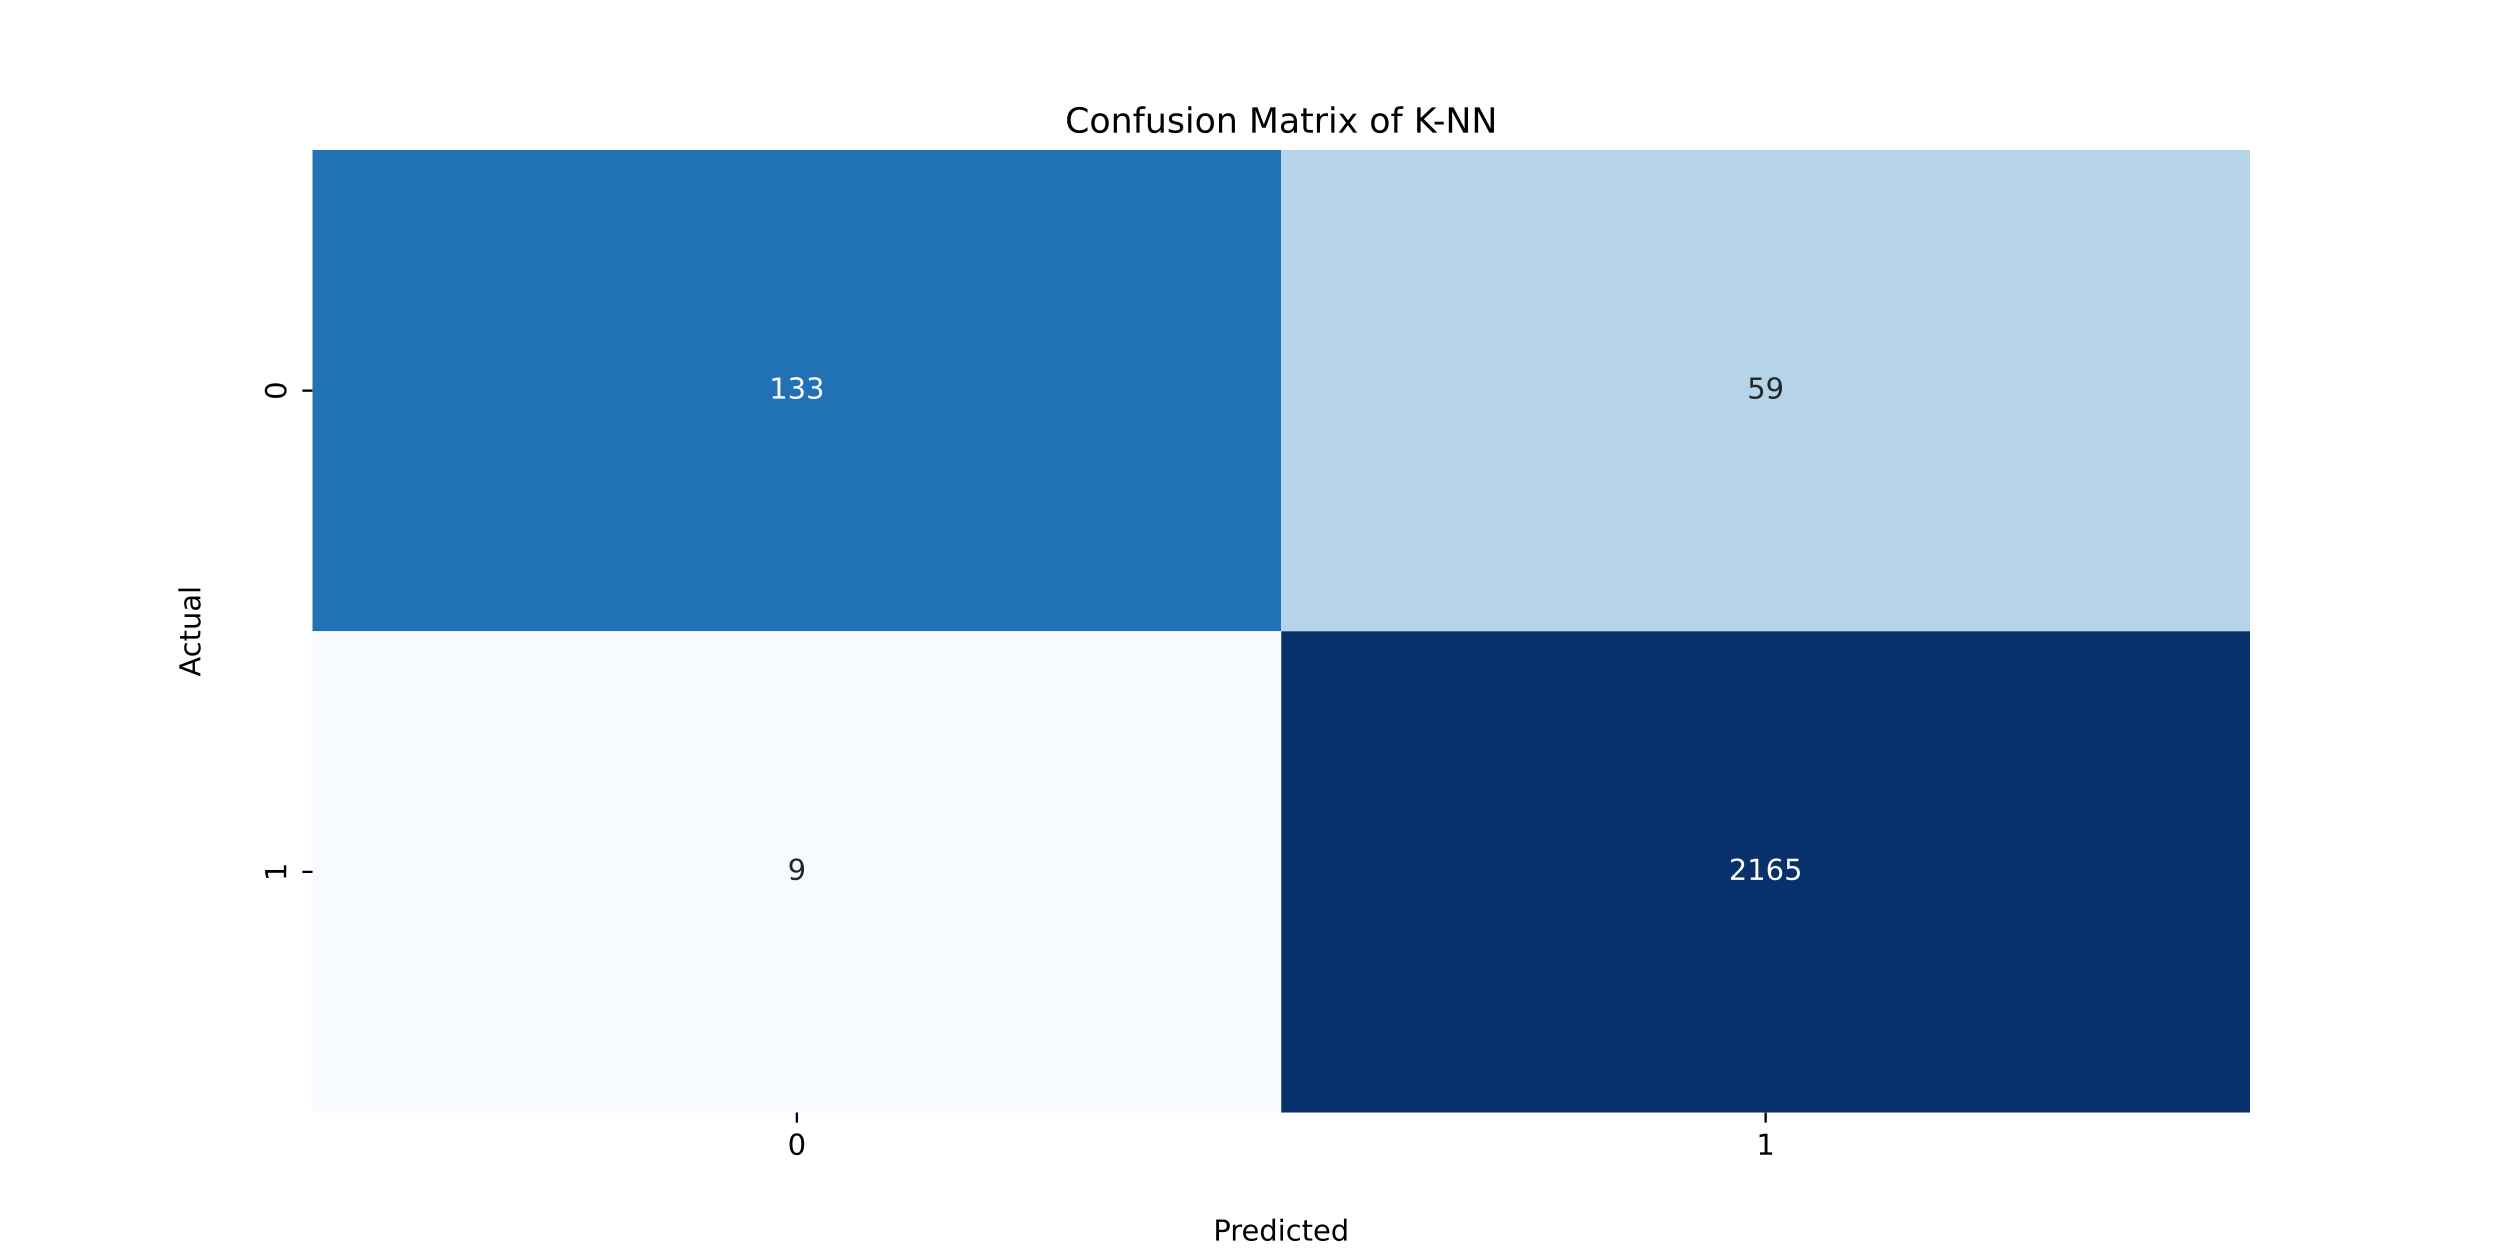
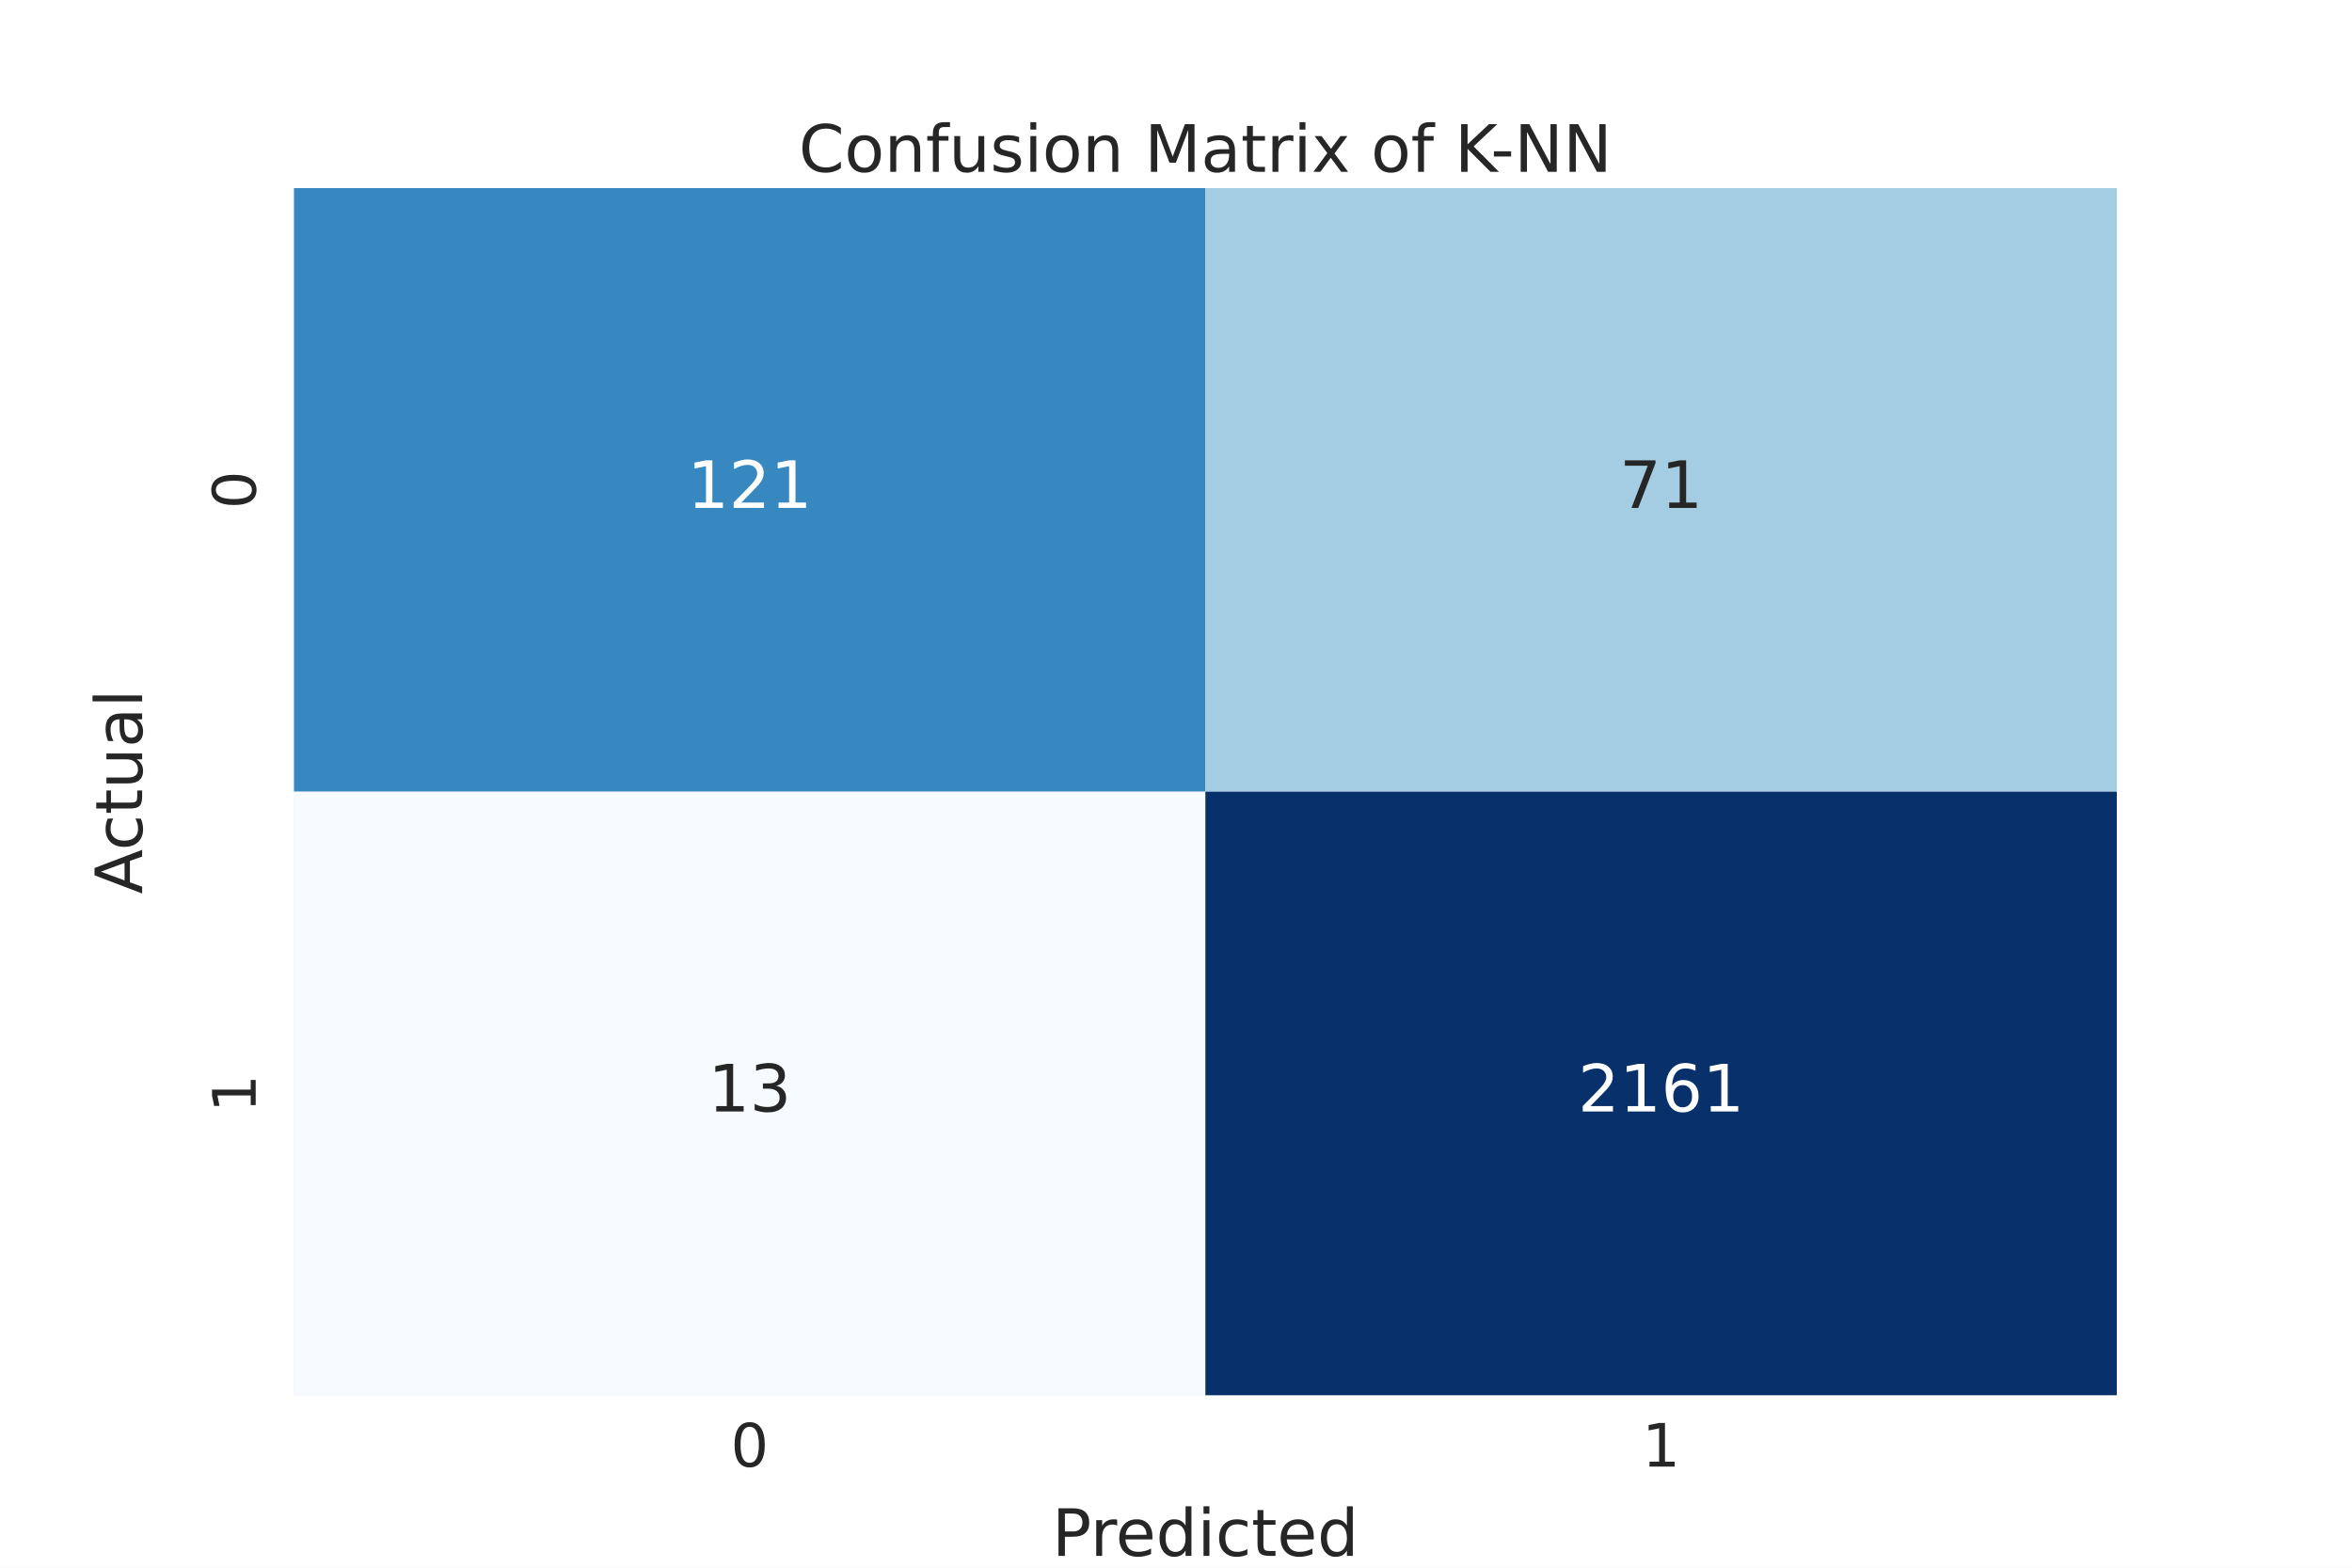
- <svg xmlns="http://www.w3.org/2000/svg" xmlns:xlink="http://www.w3.org/1999/xlink" width="864pt" height="432pt" viewBox="0 0 864 432" version="1.1">
+ <svg xmlns="http://www.w3.org/2000/svg" xmlns:xlink="http://www.w3.org/1999/xlink" width="864pt" height="576pt" viewBox="0 0 864 576" version="1.1">
  <defs>
    <style type="text/css">*{stroke-linejoin: round; stroke-linecap: butt}</style>
  </defs>
  <g id="figure_1">
    <g id="patch_1">
-       <path d="M 0 432  L 864 432  L 864 0  L 0 0  z " style="fill: #ffffff" />
+       <path d="M 0 576  L 864 576  L 864 0  L 0 0  z " style="fill: #ffffff" />
    </g>
    <g id="axes_1">
      <g id="patch_2">
-         <path d="M 108 384.48  L 777.6 384.48  L 777.6 51.84  L 108 51.84  z " style="fill: #ffffff" />
-       </g>
-       <g id="QuadMesh_1">
-         <path d="M 108 51.84  L 442.8 51.84  L 442.8 218.16  L 108 218.16  L 108 51.84  " clip-path="url(#pfb04e1ad05)" style="fill: #2171b5" />
-         <path d="M 442.8 51.84  L 777.6 51.84  L 777.6 218.16  L 442.8 218.16  L 442.8 51.84  " clip-path="url(#pfb04e1ad05)" style="fill: #b5d4e9" />
-         <path d="M 108 218.16  L 442.8 218.16  L 442.8 384.48  L 108 384.48  L 108 218.16  " clip-path="url(#pfb04e1ad05)" style="fill: #f7fbff" />
-         <path d="M 442.8 218.16  L 777.6 218.16  L 777.6 384.48  L 442.8 384.48  L 442.8 218.16  " clip-path="url(#pfb04e1ad05)" style="fill: #08306b" />
+         <path d="M 108 512.64  L 777.6 512.64  L 777.6 69.12  L 108 69.12  z " style="fill: #eaeaf2" />
      </g>
      <g id="matplotlib.axis_1">
        <g id="xtick_1">
-           <g id="line2d_1">
-             <defs>
-               <path id="m30b18f6274" d="M 0 0  L 0 3.5  " style="stroke: #000000; stroke-width: 0.8" />
-             </defs>
-             <g>
-               <use xlink:href="#m30b18f6274" x="275.4" y="384.48" style="stroke: #000000; stroke-width: 0.8" />
-             </g>
-           </g>
          <g id="text_1">
-             <g transform="translate(272.2188 399.0784) scale(0.1 -0.1)">
+             <g style="fill: #262626" transform="translate(268.4013 538.8566) scale(0.22 -0.22)">
              <defs>
                <path id="DejaVuSans-30" d="M 2034 4250  Q 1547 4250 1301 3770  Q 1056 3291 1056 2328  Q 1056 1369 1301 889  Q 1547 409 2034 409  Q 2525 409 2770 889  Q 3016 1369 3016 2328  Q 3016 3291 2770 3770  Q 2525 4250 2034 4250  z M 2034 4750  Q 2819 4750 3233 4129  Q 3647 3509 3647 2328  Q 3647 1150 3233 529  Q 2819 -91 2034 -91  Q 1250 -91 836 529  Q 422 1150 422 2328  Q 422 3509 836 4129  Q 1250 4750 2034 4750  z " transform="scale(0.015625)" />
              </defs>
              <use xlink:href="#DejaVuSans-30" />
            </g>
          </g>
        </g>
        <g id="xtick_2">
-           <g id="line2d_2">
-             <g>
-               <use xlink:href="#m30b18f6274" x="610.2" y="384.48" style="stroke: #000000; stroke-width: 0.8" />
-             </g>
-           </g>
          <g id="text_2">
-             <g transform="translate(607.0187 399.0784) scale(0.1 -0.1)">
+             <g style="fill: #262626" transform="translate(603.2012 538.8566) scale(0.22 -0.22)">
              <defs>
                <path id="DejaVuSans-31" d="M 794 531  L 1825 531  L 1825 4091  L 703 3866  L 703 4441  L 1819 4666  L 2450 4666  L 2450 531  L 3481 531  L 3481 0  L 794 0  L 794 531  z " transform="scale(0.015625)" />
              </defs>
              <use xlink:href="#DejaVuSans-31" />
            </g>
          </g>
        </g>
        <g id="text_3">
-           <g transform="translate(419.3297 428.7566) scale(0.1 -0.1)">
+           <g style="fill: #262626" transform="translate(386.4712 571.6681) scale(0.24 -0.24)">
            <defs>
              <path id="DejaVuSans-50" d="M 1259 4147  L 1259 2394  L 2053 2394  Q 2494 2394 2734 2622  Q 2975 2850 2975 3272  Q 2975 3691 2734 3919  Q 2494 4147 2053 4147  L 1259 4147  z M 628 4666  L 2053 4666  Q 2838 4666 3239 4311  Q 3641 3956 3641 3272  Q 3641 2581 3239 2228  Q 2838 1875 2053 1875  L 1259 1875  L 1259 0  L 628 0  L 628 4666  z " transform="scale(0.015625)" />
              <path id="DejaVuSans-72" d="M 2631 2963  Q 2534 3019 2420 3045  Q 2306 3072 2169 3072  Q 1681 3072 1420 2755  Q 1159 2438 1159 1844  L 1159 0  L 581 0  L 581 3500  L 1159 3500  L 1159 2956  Q 1341 3275 1631 3429  Q 1922 3584 2338 3584  Q 2397 3584 2469 3576  Q 2541 3569 2628 3553  L 2631 2963  z " transform="scale(0.015625)" />
              <path id="DejaVuSans-65" d="M 3597 1894  L 3597 1613  L 953 1613  Q 991 1019 1311 708  Q 1631 397 2203 397  Q 2534 397 2845 478  Q 3156 559 3463 722  L 3463 178  Q 3153 47 2828 -22  Q 2503 -91 2169 -91  Q 1331 -91 842 396  Q 353 884 353 1716  Q 353 2575 817 3079  Q 1281 3584 2069 3584  Q 2775 3584 3186 3129  Q 3597 2675 3597 1894  z M 3022 2063  Q 3016 2534 2758 2815  Q 2500 3097 2075 3097  Q 1594 3097 1305 2825  Q 1016 2553 972 2059  L 3022 2063  z " transform="scale(0.015625)" />
              <path id="DejaVuSans-64" d="M 2906 2969  L 2906 4863  L 3481 4863  L 3481 0  L 2906 0  L 2906 525  Q 2725 213 2448 61  Q 2172 -91 1784 -91  Q 1150 -91 751 415  Q 353 922 353 1747  Q 353 2572 751 3078  Q 1150 3584 1784 3584  Q 2172 3584 2448 3432  Q 2725 3281 2906 2969  z M 947 1747  Q 947 1113 1208 752  Q 1469 391 1925 391  Q 2381 391 2643 752  Q 2906 1113 2906 1747  Q 2906 2381 2643 2742  Q 2381 3103 1925 3103  Q 1469 3103 1208 2742  Q 947 2381 947 1747  z " transform="scale(0.015625)" />
              <path id="DejaVuSans-69" d="M 603 3500  L 1178 3500  L 1178 0  L 603 0  L 603 3500  z M 603 4863  L 1178 4863  L 1178 4134  L 603 4134  L 603 4863  z " transform="scale(0.015625)" />
              <path id="DejaVuSans-63" d="M 3122 3366  L 3122 2828  Q 2878 2963 2633 3030  Q 2388 3097 2138 3097  Q 1578 3097 1268 2742  Q 959 2388 959 1747  Q 959 1106 1268 751  Q 1578 397 2138 397  Q 2388 397 2633 464  Q 2878 531 3122 666  L 3122 134  Q 2881 22 2623 -34  Q 2366 -91 2075 -91  Q 1284 -91 818 406  Q 353 903 353 1747  Q 353 2603 823 3093  Q 1294 3584 2113 3584  Q 2378 3584 2631 3529  Q 2884 3475 3122 3366  z " transform="scale(0.015625)" />
              <path id="DejaVuSans-74" d="M 1172 4494  L 1172 3500  L 2356 3500  L 2356 3053  L 1172 3053  L 1172 1153  Q 1172 725 1289 603  Q 1406 481 1766 481  L 2356 481  L 2356 0  L 1766 0  Q 1100 0 847 248  Q 594 497 594 1153  L 594 3053  L 172 3053  L 172 3500  L 594 3500  L 594 4494  L 1172 4494  z " transform="scale(0.015625)" />
            </defs>
            <use xlink:href="#DejaVuSans-50" />
            <use xlink:href="#DejaVuSans-72" x="58.553" />
            <use xlink:href="#DejaVuSans-65" x="97.416" />
            <use xlink:href="#DejaVuSans-64" x="158.939" />
            <use xlink:href="#DejaVuSans-69" x="222.416" />
            <use xlink:href="#DejaVuSans-63" x="250.199" />
            <use xlink:href="#DejaVuSans-74" x="305.18" />
            <use xlink:href="#DejaVuSans-65" x="344.389" />
            <use xlink:href="#DejaVuSans-64" x="405.912" />
          </g>
        </g>
      </g>
      <g id="matplotlib.axis_2">
        <g id="ytick_1">
-           <g id="line2d_3">
-             <defs>
-               <path id="m19dbf29eb0" d="M 0 0  L -3.5 0  " style="stroke: #000000; stroke-width: 0.8" />
-             </defs>
-             <g>
-               <use xlink:href="#m19dbf29eb0" x="108" y="135" style="stroke: #000000; stroke-width: 0.8" />
-             </g>
-           </g>
          <g id="text_4">
-             <g transform="translate(98.92031 138.1813) rotate(-90) scale(0.1 -0.1)">
+             <g style="fill: #262626" transform="translate(93.92469 186.9988) rotate(-90) scale(0.22 -0.22)">
              <use xlink:href="#DejaVuSans-30" />
            </g>
          </g>
        </g>
        <g id="ytick_2">
-           <g id="line2d_4">
-             <g>
-               <use xlink:href="#m19dbf29eb0" x="108" y="301.32" style="stroke: #000000; stroke-width: 0.8" />
-             </g>
-           </g>
          <g id="text_5">
-             <g transform="translate(98.92031 304.5013) rotate(-90) scale(0.1 -0.1)">
+             <g style="fill: #262626" transform="translate(93.92469 408.7588) rotate(-90) scale(0.22 -0.22)">
              <use xlink:href="#DejaVuSans-31" />
            </g>
          </g>
        </g>
        <g id="text_6">
-           <g transform="translate(69.24219 233.8241) rotate(-90) scale(0.1 -0.1)">
+           <g style="fill: #262626" transform="translate(52.21688 328.4737) rotate(-90) scale(0.24 -0.24)">
            <defs>
              <path id="DejaVuSans-41" d="M 2188 4044  L 1331 1722  L 3047 1722  L 2188 4044  z M 1831 4666  L 2547 4666  L 4325 0  L 3669 0  L 3244 1197  L 1141 1197  L 716 0  L 50 0  L 1831 4666  z " transform="scale(0.015625)" />
              <path id="DejaVuSans-75" d="M 544 1381  L 544 3500  L 1119 3500  L 1119 1403  Q 1119 906 1312 657  Q 1506 409 1894 409  Q 2359 409 2629 706  Q 2900 1003 2900 1516  L 2900 3500  L 3475 3500  L 3475 0  L 2900 0  L 2900 538  Q 2691 219 2414 64  Q 2138 -91 1772 -91  Q 1169 -91 856 284  Q 544 659 544 1381  z M 1991 3584  L 1991 3584  z " transform="scale(0.015625)" />
              <path id="DejaVuSans-61" d="M 2194 1759  Q 1497 1759 1228 1600  Q 959 1441 959 1056  Q 959 750 1161 570  Q 1363 391 1709 391  Q 2188 391 2477 730  Q 2766 1069 2766 1631  L 2766 1759  L 2194 1759  z M 3341 1997  L 3341 0  L 2766 0  L 2766 531  Q 2569 213 2275 61  Q 1981 -91 1556 -91  Q 1019 -91 701 211  Q 384 513 384 1019  Q 384 1609 779 1909  Q 1175 2209 1959 2209  L 2766 2209  L 2766 2266  Q 2766 2663 2505 2880  Q 2244 3097 1772 3097  Q 1472 3097 1187 3025  Q 903 2953 641 2809  L 641 3341  Q 956 3463 1253 3523  Q 1550 3584 1831 3584  Q 2591 3584 2966 3190  Q 3341 2797 3341 1997  z " transform="scale(0.015625)" />
              <path id="DejaVuSans-6c" d="M 603 4863  L 1178 4863  L 1178 0  L 603 0  L 603 4863  z " transform="scale(0.015625)" />
            </defs>
            <use xlink:href="#DejaVuSans-41" />
            <use xlink:href="#DejaVuSans-63" x="66.658" />
            <use xlink:href="#DejaVuSans-74" x="121.639" />
            <use xlink:href="#DejaVuSans-75" x="160.848" />
            <use xlink:href="#DejaVuSans-61" x="224.227" />
            <use xlink:href="#DejaVuSans-6c" x="285.506" />
          </g>
        </g>
      </g>
+       <g id="QuadMesh_1">
+         <path d="M 108 69.12  L 442.8 69.12  L 442.8 290.88  L 108 290.88  L 108 69.12  " clip-path="url(#pfed0141752)" style="fill: #3787c0" />
+         <path d="M 442.8 69.12  L 777.6 69.12  L 777.6 290.88  L 442.8 290.88  L 442.8 69.12  " clip-path="url(#pfed0141752)" style="fill: #a4cce3" />
+         <path d="M 108 290.88  L 442.8 290.88  L 442.8 512.64  L 108 512.64  L 108 290.88  " clip-path="url(#pfed0141752)" style="fill: #f7fbff" />
+         <path d="M 442.8 290.88  L 777.6 290.88  L 777.6 512.64  L 442.8 512.64  L 442.8 290.88  " clip-path="url(#pfed0141752)" style="fill: #08306b" />
+       </g>
      <g id="text_7">
-         <g style="fill: #ffffff" transform="translate(265.8562 137.7594) scale(0.1 -0.1)">
+         <g style="fill: #ffffff" transform="translate(252.495 186.6225) scale(0.24 -0.24)">
+           <defs>
+             <path id="DejaVuSans-32" d="M 1228 531  L 3431 531  L 3431 0  L 469 0  L 469 531  Q 828 903 1448 1529  Q 2069 2156 2228 2338  Q 2531 2678 2651 2914  Q 2772 3150 2772 3378  Q 2772 3750 2511 3984  Q 2250 4219 1831 4219  Q 1534 4219 1204 4116  Q 875 4013 500 3803  L 500 4441  Q 881 4594 1212 4672  Q 1544 4750 1819 4750  Q 2544 4750 2975 4387  Q 3406 4025 3406 3419  Q 3406 3131 3298 2873  Q 3191 2616 2906 2266  Q 2828 2175 2409 1742  Q 1991 1309 1228 531  z " transform="scale(0.015625)" />
+           </defs>
+           <use xlink:href="#DejaVuSans-31" />
+           <use xlink:href="#DejaVuSans-32" x="63.623" />
+           <use xlink:href="#DejaVuSans-31" x="127.246" />
+         </g>
+       </g>
+       <g id="text_8">
+         <g style="fill: #262626" transform="translate(594.93 186.6225) scale(0.24 -0.24)">
+           <defs>
+             <path id="DejaVuSans-37" d="M 525 4666  L 3525 4666  L 3525 4397  L 1831 0  L 1172 0  L 2766 4134  L 525 4134  L 525 4666  z " transform="scale(0.015625)" />
+           </defs>
+           <use xlink:href="#DejaVuSans-37" />
+           <use xlink:href="#DejaVuSans-31" x="63.623" />
+         </g>
+       </g>
+       <g id="text_9">
+         <g style="fill: #262626" transform="translate(260.13 408.3825) scale(0.24 -0.24)">
          <defs>
            <path id="DejaVuSans-33" d="M 2597 2516  Q 3050 2419 3304 2112  Q 3559 1806 3559 1356  Q 3559 666 3084 287  Q 2609 -91 1734 -91  Q 1441 -91 1130 -33  Q 819 25 488 141  L 488 750  Q 750 597 1062 519  Q 1375 441 1716 441  Q 2309 441 2620 675  Q 2931 909 2931 1356  Q 2931 1769 2642 2001  Q 2353 2234 1838 2234  L 1294 2234  L 1294 2753  L 1863 2753  Q 2328 2753 2575 2939  Q 2822 3125 2822 3475  Q 2822 3834 2567 4026  Q 2313 4219 1838 4219  Q 1578 4219 1281 4162  Q 984 4106 628 3988  L 628 4550  Q 988 4650 1302 4700  Q 1616 4750 1894 4750  Q 2613 4750 3031 4423  Q 3450 4097 3450 3541  Q 3450 3153 3228 2886  Q 3006 2619 2597 2516  z " transform="scale(0.015625)" />
          </defs>
          <use xlink:href="#DejaVuSans-31" />
          <use xlink:href="#DejaVuSans-33" x="63.623" />
-           <use xlink:href="#DejaVuSans-33" x="127.246" />
-         </g>
-       </g>
-       <g id="text_8">
-         <g style="fill: #262626" transform="translate(603.8375 137.7594) scale(0.1 -0.1)">
-           <defs>
-             <path id="DejaVuSans-35" d="M 691 4666  L 3169 4666  L 3169 4134  L 1269 4134  L 1269 2991  Q 1406 3038 1543 3061  Q 1681 3084 1819 3084  Q 2600 3084 3056 2656  Q 3513 2228 3513 1497  Q 3513 744 3044 326  Q 2575 -91 1722 -91  Q 1428 -91 1123 -41  Q 819 9 494 109  L 494 744  Q 775 591 1075 516  Q 1375 441 1709 441  Q 2250 441 2565 725  Q 2881 1009 2881 1497  Q 2881 1984 2565 2268  Q 2250 2553 1709 2553  Q 1456 2553 1204 2497  Q 953 2441 691 2322  L 691 4666  z " transform="scale(0.015625)" />
-             <path id="DejaVuSans-39" d="M 703 97  L 703 672  Q 941 559 1184 500  Q 1428 441 1663 441  Q 2288 441 2617 861  Q 2947 1281 2994 2138  Q 2813 1869 2534 1725  Q 2256 1581 1919 1581  Q 1219 1581 811 2004  Q 403 2428 403 3163  Q 403 3881 828 4315  Q 1253 4750 1959 4750  Q 2769 4750 3195 4129  Q 3622 3509 3622 2328  Q 3622 1225 3098 567  Q 2575 -91 1691 -91  Q 1453 -91 1209 -44  Q 966 3 703 97  z M 1959 2075  Q 2384 2075 2632 2365  Q 2881 2656 2881 3163  Q 2881 3666 2632 3958  Q 2384 4250 1959 4250  Q 1534 4250 1286 3958  Q 1038 3666 1038 3163  Q 1038 2656 1286 2365  Q 1534 2075 1959 2075  z " transform="scale(0.015625)" />
-           </defs>
-           <use xlink:href="#DejaVuSans-35" />
-           <use xlink:href="#DejaVuSans-39" x="63.623" />
-         </g>
-       </g>
-       <g id="text_9">
-         <g style="fill: #262626" transform="translate(272.2188 304.0794) scale(0.1 -0.1)">
-           <use xlink:href="#DejaVuSans-39" />
        </g>
      </g>
      <g id="text_10">
-         <g style="fill: #ffffff" transform="translate(597.475 304.0794) scale(0.1 -0.1)">
+         <g style="fill: #ffffff" transform="translate(579.66 408.3825) scale(0.24 -0.24)">
          <defs>
-             <path id="DejaVuSans-32" d="M 1228 531  L 3431 531  L 3431 0  L 469 0  L 469 531  Q 828 903 1448 1529  Q 2069 2156 2228 2338  Q 2531 2678 2651 2914  Q 2772 3150 2772 3378  Q 2772 3750 2511 3984  Q 2250 4219 1831 4219  Q 1534 4219 1204 4116  Q 875 4013 500 3803  L 500 4441  Q 881 4594 1212 4672  Q 1544 4750 1819 4750  Q 2544 4750 2975 4387  Q 3406 4025 3406 3419  Q 3406 3131 3298 2873  Q 3191 2616 2906 2266  Q 2828 2175 2409 1742  Q 1991 1309 1228 531  z " transform="scale(0.015625)" />
            <path id="DejaVuSans-36" d="M 2113 2584  Q 1688 2584 1439 2293  Q 1191 2003 1191 1497  Q 1191 994 1439 701  Q 1688 409 2113 409  Q 2538 409 2786 701  Q 3034 994 3034 1497  Q 3034 2003 2786 2293  Q 2538 2584 2113 2584  z M 3366 4563  L 3366 3988  Q 3128 4100 2886 4159  Q 2644 4219 2406 4219  Q 1781 4219 1451 3797  Q 1122 3375 1075 2522  Q 1259 2794 1537 2939  Q 1816 3084 2150 3084  Q 2853 3084 3261 2657  Q 3669 2231 3669 1497  Q 3669 778 3244 343  Q 2819 -91 2113 -91  Q 1303 -91 875 529  Q 447 1150 447 2328  Q 447 3434 972 4092  Q 1497 4750 2381 4750  Q 2619 4750 2861 4703  Q 3103 4656 3366 4563  z " transform="scale(0.015625)" />
          </defs>
          <use xlink:href="#DejaVuSans-32" />
          <use xlink:href="#DejaVuSans-31" x="63.623" />
          <use xlink:href="#DejaVuSans-36" x="127.246" />
-           <use xlink:href="#DejaVuSans-35" x="190.869" />
+           <use xlink:href="#DejaVuSans-31" x="190.869" />
        </g>
      </g>
      <g id="text_11">
-         <g transform="translate(368.1141 45.84) scale(0.12 -0.12)">
+         <g style="fill: #262626" transform="translate(293.4281 63.12) scale(0.24 -0.24)">
          <defs>
            <path id="DejaVuSans-43" d="M 4122 4306  L 4122 3641  Q 3803 3938 3442 4084  Q 3081 4231 2675 4231  Q 1875 4231 1450 3742  Q 1025 3253 1025 2328  Q 1025 1406 1450 917  Q 1875 428 2675 428  Q 3081 428 3442 575  Q 3803 722 4122 1019  L 4122 359  Q 3791 134 3420 21  Q 3050 -91 2638 -91  Q 1578 -91 968 557  Q 359 1206 359 2328  Q 359 3453 968 4101  Q 1578 4750 2638 4750  Q 3056 4750 3426 4639  Q 3797 4528 4122 4306  z " transform="scale(0.015625)" />
            <path id="DejaVuSans-6f" d="M 1959 3097  Q 1497 3097 1228 2736  Q 959 2375 959 1747  Q 959 1119 1226 758  Q 1494 397 1959 397  Q 2419 397 2687 759  Q 2956 1122 2956 1747  Q 2956 2369 2687 2733  Q 2419 3097 1959 3097  z M 1959 3584  Q 2709 3584 3137 3096  Q 3566 2609 3566 1747  Q 3566 888 3137 398  Q 2709 -91 1959 -91  Q 1206 -91 779 398  Q 353 888 353 1747  Q 353 2609 779 3096  Q 1206 3584 1959 3584  z " transform="scale(0.015625)" />
            <path id="DejaVuSans-6e" d="M 3513 2113  L 3513 0  L 2938 0  L 2938 2094  Q 2938 2591 2744 2837  Q 2550 3084 2163 3084  Q 1697 3084 1428 2787  Q 1159 2491 1159 1978  L 1159 0  L 581 0  L 581 3500  L 1159 3500  L 1159 2956  Q 1366 3272 1645 3428  Q 1925 3584 2291 3584  Q 2894 3584 3203 3211  Q 3513 2838 3513 2113  z " transform="scale(0.015625)" />
            <path id="DejaVuSans-66" d="M 2375 4863  L 2375 4384  L 1825 4384  Q 1516 4384 1395 4259  Q 1275 4134 1275 3809  L 1275 3500  L 2222 3500  L 2222 3053  L 1275 3053  L 1275 0  L 697 0  L 697 3053  L 147 3053  L 147 3500  L 697 3500  L 697 3744  Q 697 4328 969 4595  Q 1241 4863 1831 4863  L 2375 4863  z " transform="scale(0.015625)" />
            <path id="DejaVuSans-73" d="M 2834 3397  L 2834 2853  Q 2591 2978 2328 3040  Q 2066 3103 1784 3103  Q 1356 3103 1142 2972  Q 928 2841 928 2578  Q 928 2378 1081 2264  Q 1234 2150 1697 2047  L 1894 2003  Q 2506 1872 2764 1633  Q 3022 1394 3022 966  Q 3022 478 2636 193  Q 2250 -91 1575 -91  Q 1294 -91 989 -36  Q 684 19 347 128  L 347 722  Q 666 556 975 473  Q 1284 391 1588 391  Q 1994 391 2212 530  Q 2431 669 2431 922  Q 2431 1156 2273 1281  Q 2116 1406 1581 1522  L 1381 1569  Q 847 1681 609 1914  Q 372 2147 372 2553  Q 372 3047 722 3315  Q 1072 3584 1716 3584  Q 2034 3584 2315 3537  Q 2597 3491 2834 3397  z " transform="scale(0.015625)" />
            <path id="DejaVuSans-20" transform="scale(0.015625)" />
            <path id="DejaVuSans-4d" d="M 628 4666  L 1569 4666  L 2759 1491  L 3956 4666  L 4897 4666  L 4897 0  L 4281 0  L 4281 4097  L 3078 897  L 2444 897  L 1241 4097  L 1241 0  L 628 0  L 628 4666  z " transform="scale(0.015625)" />
            <path id="DejaVuSans-78" d="M 3513 3500  L 2247 1797  L 3578 0  L 2900 0  L 1881 1375  L 863 0  L 184 0  L 1544 1831  L 300 3500  L 978 3500  L 1906 2253  L 2834 3500  L 3513 3500  z " transform="scale(0.015625)" />
            <path id="DejaVuSans-4b" d="M 628 4666  L 1259 4666  L 1259 2694  L 3353 4666  L 4166 4666  L 1850 2491  L 4331 0  L 3500 0  L 1259 2247  L 1259 0  L 628 0  L 628 4666  z " transform="scale(0.015625)" />
            <path id="DejaVuSans-2d" d="M 313 2009  L 1997 2009  L 1997 1497  L 313 1497  L 313 2009  z " transform="scale(0.015625)" />
            <path id="DejaVuSans-4e" d="M 628 4666  L 1478 4666  L 3547 763  L 3547 4666  L 4159 4666  L 4159 0  L 3309 0  L 1241 3903  L 1241 0  L 628 0  L 628 4666  z " transform="scale(0.015625)" />
          </defs>
          <use xlink:href="#DejaVuSans-43" />
          <use xlink:href="#DejaVuSans-6f" x="69.824" />
          <use xlink:href="#DejaVuSans-6e" x="131.006" />
          <use xlink:href="#DejaVuSans-66" x="194.385" />
          <use xlink:href="#DejaVuSans-75" x="229.59" />
          <use xlink:href="#DejaVuSans-73" x="292.969" />
          <use xlink:href="#DejaVuSans-69" x="345.068" />
          <use xlink:href="#DejaVuSans-6f" x="372.852" />
          <use xlink:href="#DejaVuSans-6e" x="434.033" />
          <use xlink:href="#DejaVuSans-20" x="497.412" />
          <use xlink:href="#DejaVuSans-4d" x="529.199" />
          <use xlink:href="#DejaVuSans-61" x="615.479" />
          <use xlink:href="#DejaVuSans-74" x="676.758" />
          <use xlink:href="#DejaVuSans-72" x="715.967" />
          <use xlink:href="#DejaVuSans-69" x="757.08" />
          <use xlink:href="#DejaVuSans-78" x="784.863" />
          <use xlink:href="#DejaVuSans-20" x="844.043" />
          <use xlink:href="#DejaVuSans-6f" x="875.83" />
          <use xlink:href="#DejaVuSans-66" x="937.012" />
          <use xlink:href="#DejaVuSans-20" x="972.217" />
          <use xlink:href="#DejaVuSans-4b" x="1004.004" />
          <use xlink:href="#DejaVuSans-2d" x="1059.08" />
          <use xlink:href="#DejaVuSans-4e" x="1095.164" />
          <use xlink:href="#DejaVuSans-4e" x="1169.969" />
        </g>
      </g>
    </g>
  </g>
  <defs>
-     <clipPath id="pfb04e1ad05">
-       <rect x="108" y="51.84" width="669.6" height="332.64" />
+     <clipPath id="pfed0141752">
+       <rect x="108" y="69.12" width="669.6" height="443.52" />
    </clipPath>
  </defs>
</svg>
